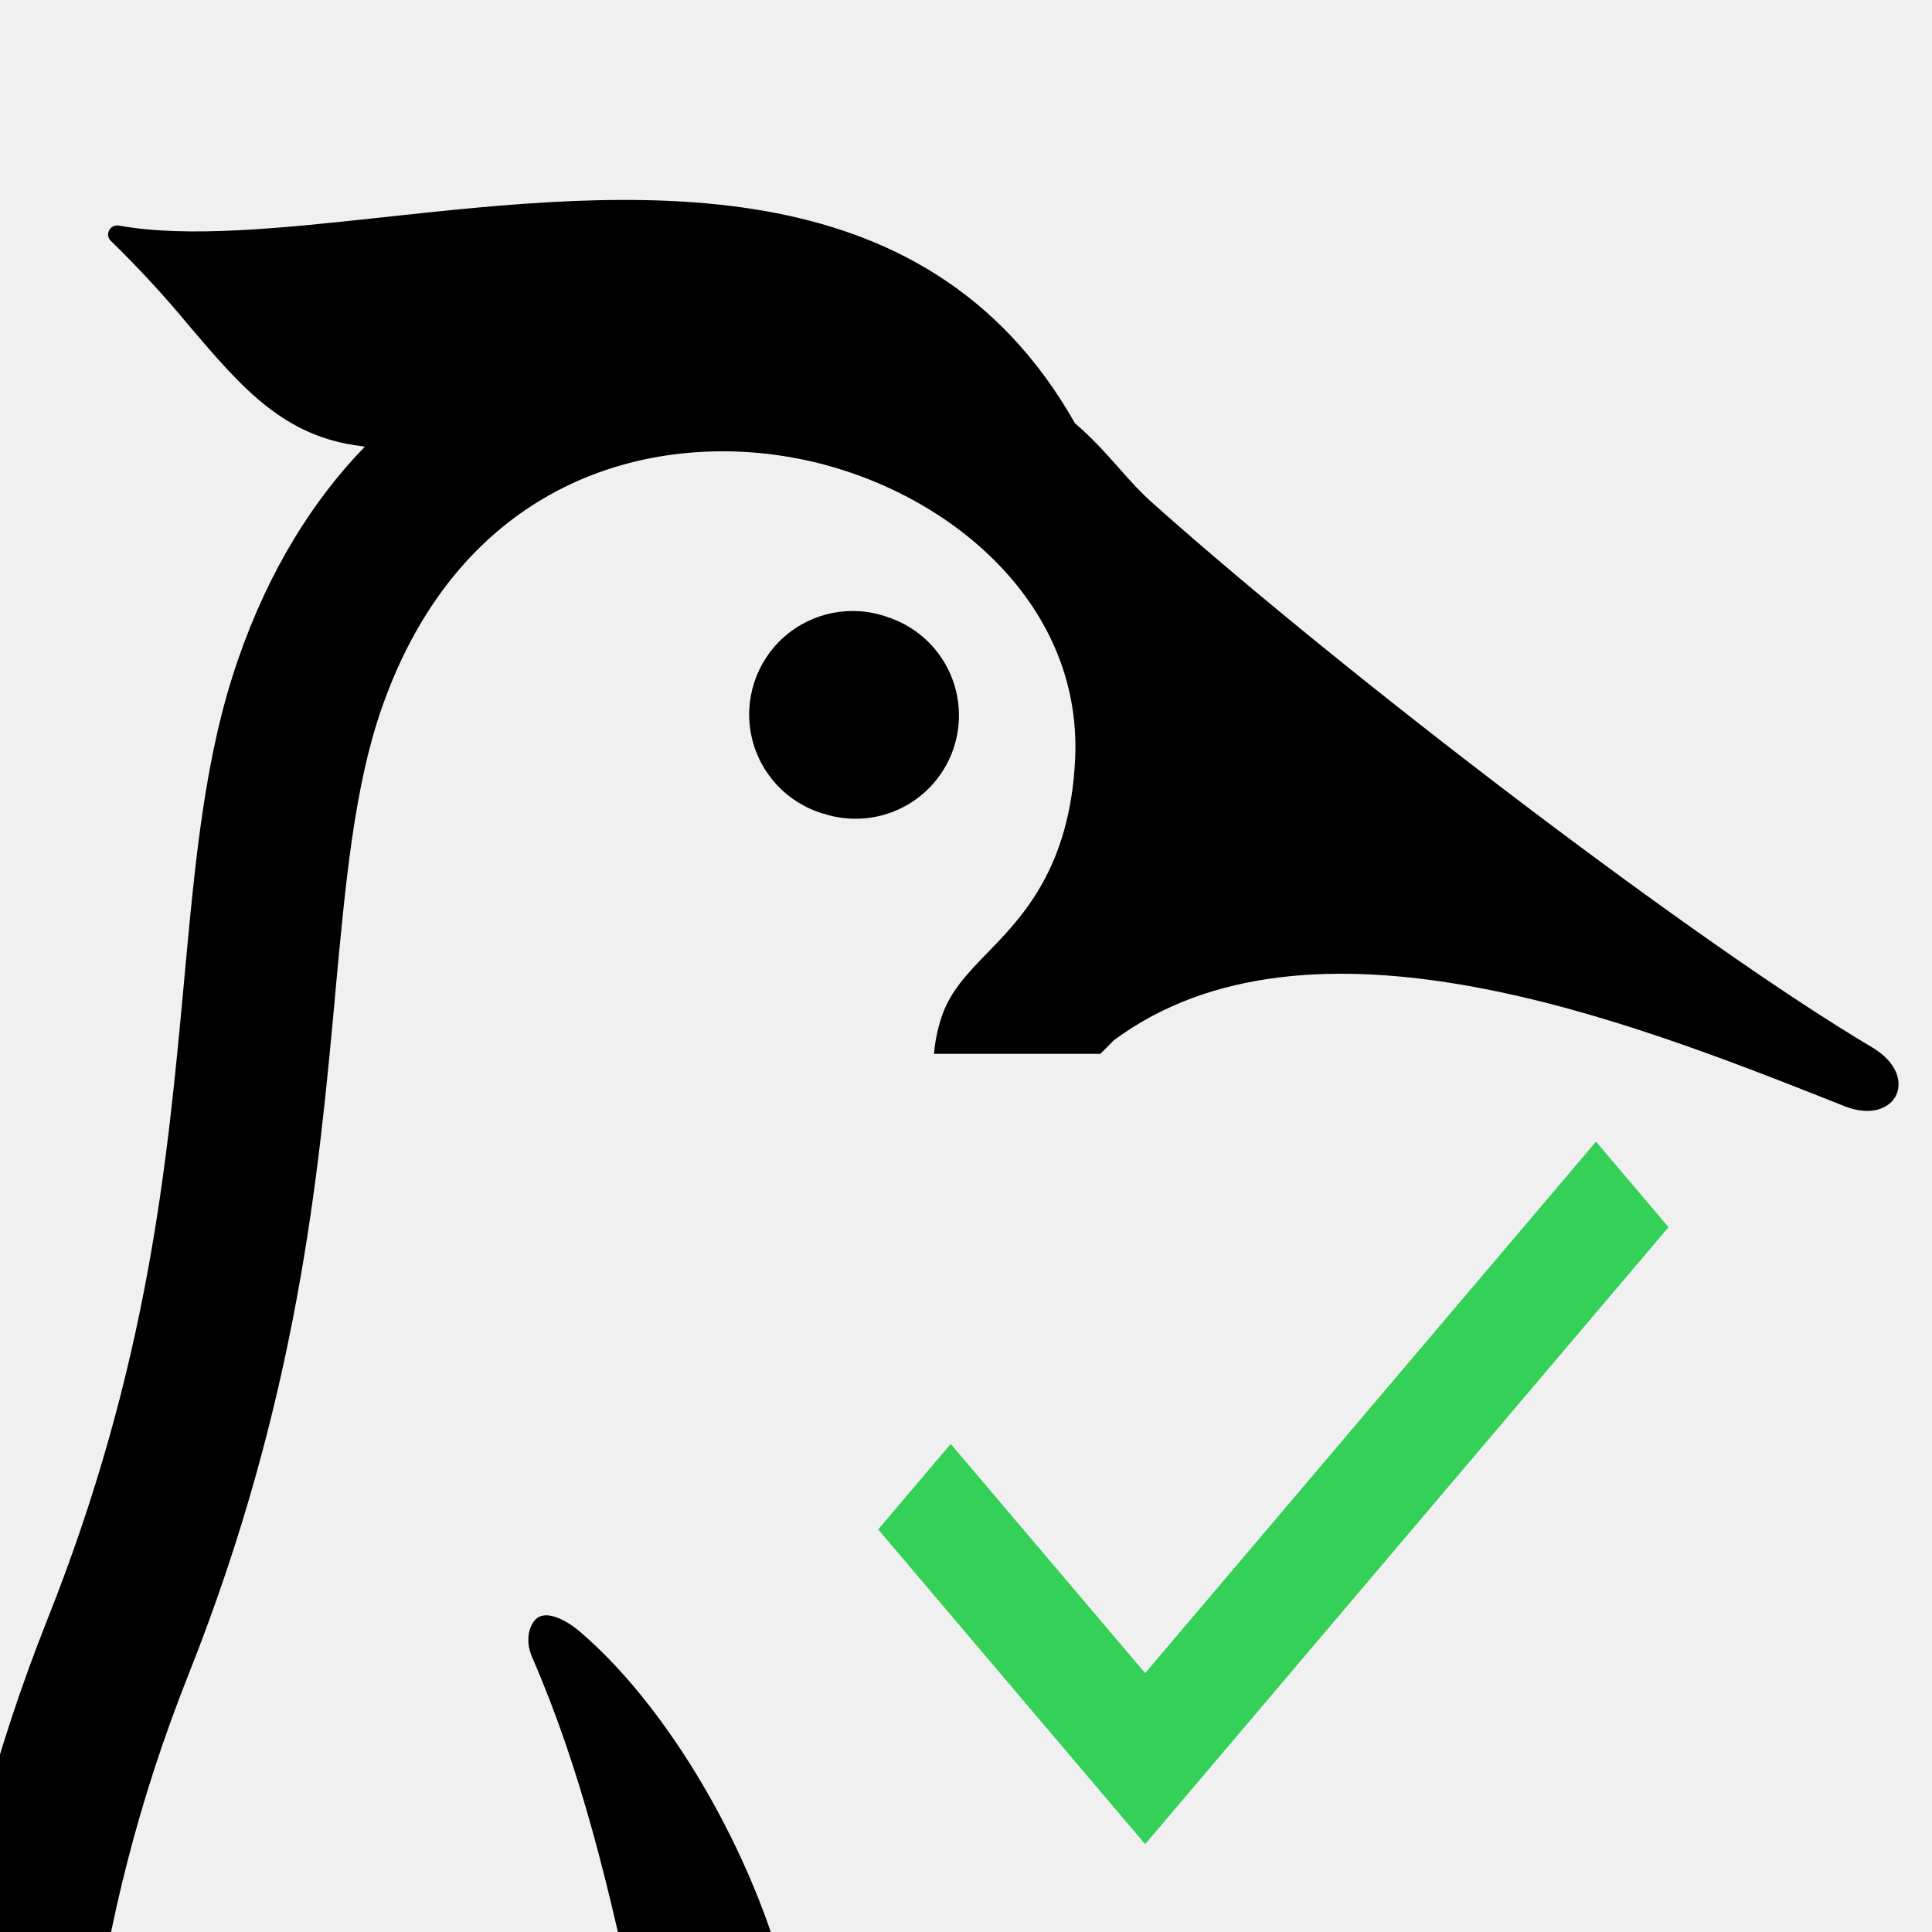
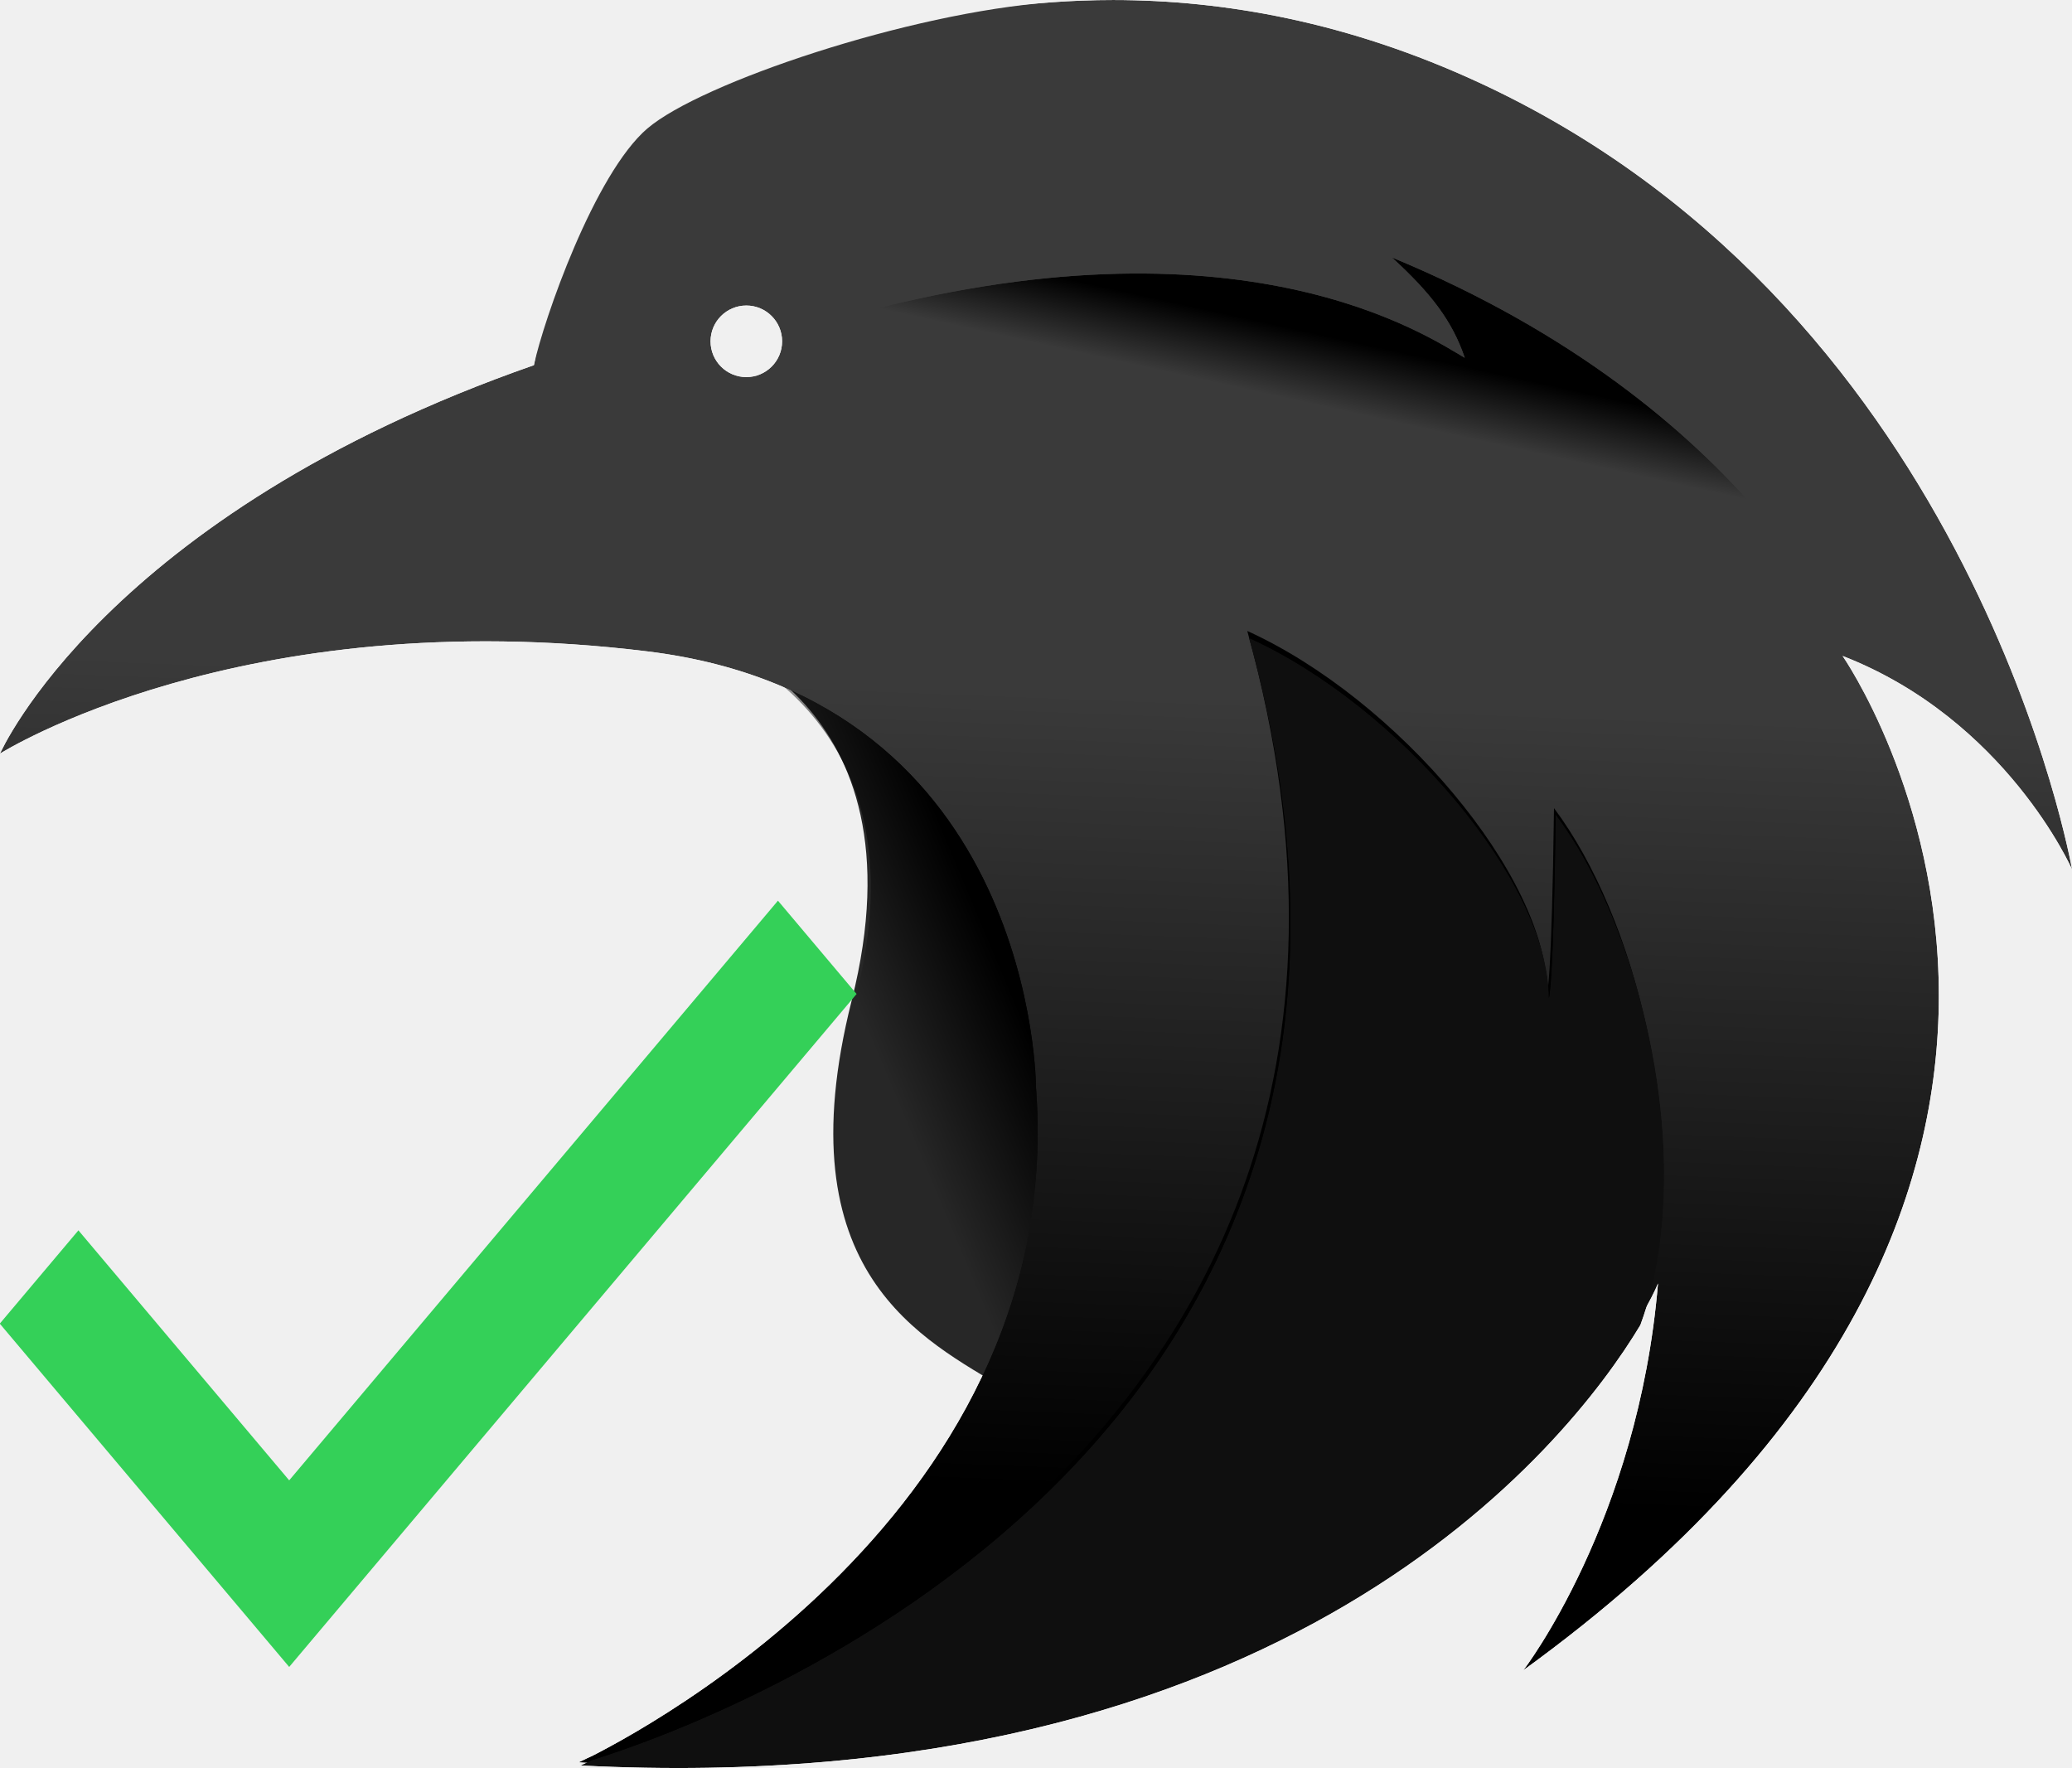
- <svg xmlns="http://www.w3.org/2000/svg" fill="none" viewBox="0 0 22 22">
-   <g clip-path="url(#a)">
-     <path fill="#000" fill-rule="evenodd" d="M2.157 3.714a12.067 12.067 0 0 0-.894-.97c-.074-.072-.01-.193.092-.175.798.143 1.857.029 3.016-.096 2.791-.302 6.163-.666 7.87 2.347.193.164.345.335.492.5.127.145.252.285.397.413 2.24 1.997 6.238 5.04 8.188 6.193.56.333.273.902-.316.67l-.15-.06c-2.285-.903-5.936-2.346-8.169-.69a6.748 6.748 0 0 1-.153.154h-1.894c.011-.139.039-.276.083-.411.096-.297.3-.506.512-.726l.012-.012c.397-.408.94-.966 1-2.208v-.001c.084-1.827-1.524-3.104-3.156-3.42-1.682-.326-3.839.247-4.744 2.852-.31.896-.41 1.986-.526 3.247v.005c-.189 2.054-.425 4.609-1.672 7.746-2.279 5.739-.979 10.848.401 16.254l.02.082c.474 1.864.96 3.773 1.31 5.758l.457-.982.116-.259c1.88-4.292 3.96-11.339 2.835-16.782-.347-1.677-.676-3.01-1.226-4.276-.089-.206-.022-.384.062-.444.093-.07.287-.013.495.167 1.083.931 2.062 2.71 2.387 4.207 1.284 5.918-.955 13.18-2.919 17.668a96.584 96.584 0 0 1 1.97 8.711c1.807-3.263 1.692-7.026.672-9.46a.853.853 0 0 1-.056-.48c.481-2.77 1.546-5.052 2.577-7.259l.008-.016c1.22-2.616 2.373-5.088 2.663-8.369A21.25 21.25 0 0 0 14 22h1.726c-.006.57-.035 1.154-.088 1.746a18.988 18.988 0 0 1-.508 2.981l2.383-1.372 1.152-2.669a.862.862 0 1 1 1.581.687l-1.285 2.95-.68 2.858a.864.864 0 0 1-1.678-.408l.256-1.052-1.707.981a9.086 9.086 0 0 0-.207.124c-.195.12-.418.256-.583.317-.47 1.248-1.014 2.416-1.55 3.566l-.005.011c-.994 2.129-1.935 4.143-2.393 6.572 1.579 4.038.696 9.211-2.184 12.674a.866.866 0 0 1-1.517-.41c-.428-2.567-.943-5.374-1.783-8.697a13.09 13.09 0 0 1-.86 1.424.86.86 0 0 1-.922.323.857.857 0 0 1-.633-.744c-.294-2.81-.978-5.503-1.642-8.107-1.452-5.687-2.818-11.059-.332-17.317 1.15-2.891 1.364-5.2 1.553-7.24l.003-.029.001-.015c.126-1.368.234-2.552.613-3.644.353-1.021.855-1.817 1.443-2.423l-.036-.007c-.885-.103-1.365-.666-1.961-1.366ZM9.83 9.32a1.177 1.177 0 0 1-.456-.056v.001a1.178 1.178 0 1 1 .736-2.237 1.177 1.177 0 0 1-.28 2.292Z" clip-rule="evenodd" />
+ <svg xmlns="http://www.w3.org/2000/svg" xmlns:xlink="http://www.w3.org/1999/xlink" width="207" height="176.61" version="1.1" viewBox="0 0 207 176.61" id="svg13">
+   <defs id="defs6">
+     <path id="path-1" d="m17.242 38.731c-6.805 27.167 6.888 33.335 14.129 37.388 1.498 0.927 2.913 1.562 4.114 1.881 0 0 33.917-62.41-33.633-77l-1.852 0.345s25.146 6.069 17.576 36.287z" />
+     <linearGradient id="linearGradient-3" x1="27.896" x2="41.721" y1="35.372" y2="25.088" gradientTransform="scale(.75219 1.3295)" gradientUnits="userSpaceOnUse">
+       <stop stop-opacity="0" offset="0" id="stop1" />
+       <stop offset="1" id="stop2" />
+     </linearGradient>
+     <path id="path-4" d="m64.687 13.162c-5.313 4.546-10.381 19.143-11.348 23.657-42.898 14.977-53.339 38.804-53.339 38.804s24.026-15.203 64.687-10.212c38.813 4.765 38.813 43.569 38.813 43.569 0.113 1.492 0.168 2.959 0.17 4.401 0.033 41.997-45.791 62.995-45.791 62.995 80.349 4.085 105.77-42.888 107.76-47.824-1.986 23.77-13.448 38.634-13.448 38.634 32.982-23.907 41.495-48.426 41.505-67.355 0.01-20.151-9.615-33.966-9.615-33.966 16.341 6.354 22.924 21.331 22.924 21.331s-9.533-55.142-58.559-78.288c-0.093-0.044-0.182-0.086-0.276-0.129-0.116-0.054-0.232-0.108-0.347-0.162-13.07-6.059-25.469-8.275-36.615-8.275-2.086 0-4.128 0.078-6.123 0.223-14.257 1.034-35.08 8.053-40.393 12.599zm6.299 21.274c0-1.974 1.601-3.574 3.575-3.574s3.575 1.601 3.575 3.574c0 1.974-1.601 3.574-3.575 3.574s-3.575-1.6-3.575-3.574" />
+     <linearGradient id="linearGradient-6" x1="99.43" x2="95.514" y1="75.347" y2="161.36" gradientTransform="scale(1.0836 .92284)" gradientUnits="userSpaceOnUse">
+       <stop stop-color="#3A3A3A" offset="0" id="stop3" />
+       <stop offset="1" id="stop4" />
+     </linearGradient>
+     <path id="path-7" d="m53.339 36.819c-42.898 14.977-53.339 38.804-53.339 38.804s24.026-15.203 64.687-10.212c38.813 4.765 38.813 43.569 38.813 43.569 3.405 44.931-45.622 67.396-45.622 67.396 80.349 4.085 105.77-42.888 107.76-47.824-1.986 23.77-13.448 38.634-13.448 38.634 68.092-49.356 31.89-101.32 31.89-101.32 16.341 6.354 22.924 21.331 22.924 21.331s-9.533-55.142-58.559-78.288c-13.301-6.279-25.914-8.567-37.238-8.567-30.415 0-55.821 26.948-57.864 36.478z" />
+     <path id="path-9" d="m1.058 112.19c-0.683 0.343-1.058 0.514-1.058 0.514 70.261 3.558 98.541-31.761 105.88-44.001 0.426-1.156 0.787-2.323 1.078-3.499 3.861-15.607-1.363-36.643-9.537-47.5-0.227 17.417-0.681 18.321-0.681 18.321 0-11.536-14.988-29.179-29.975-35.964 22.515 80.983-53.148 108.21-65.705 112.13" />
+     <path id="path-11" d="m62.329 10.08c-3.469-1.993-22.293-15.033-61.874-4.1l100.55 33.711s-9.554-24.6-45.95-39.633c3.867 3.531 6.028 6.321 7.279 10.022" />
+     <linearGradient id="linearGradient-13" x1="44.31" x2="49.148" y1="31.655" y2="22.991" gradientTransform="scale(1.5928 .62784)" gradientUnits="userSpaceOnUse">
+       <stop stop-opacity="0" offset="0" id="stop5" />
+       <stop offset="1" id="stop6" />
+     </linearGradient>
+   </defs>
+   <g transform="translate(0 -.34038)" fill="none" fill-rule="evenodd" id="g13">
+     <g transform="translate(-134,-26)" id="g12">
+       <g id="shapes" transform="translate(134,26)">
+         <path d="m70 64s22.766 5.804 15.087 36.283c-6.904 27.402 7.282 33.864 15.342 38.82 1.52 0.934 2.956 1.576 4.173 1.898 0 0 33.926-62.284-34.602-77" fill="#272727" id="path6" />
+         <g transform="translate(68,62)" id="g7">
+           <mask id="mask-2" fill="#ffffff">
+             <use xlink:href="#path-1" id="use6" />
+           </mask>
+           <path d="m16.726 40c-6.904 27.047 10.684 34.538 14.703 36.127 1.52 0.923 2.956 1.555 4.174 1.873 0 0 33.926-61.475-34.602-76 0 0 23.774 6.822 16.095 36.906z" fill="url(#linearGradient-3)" mask="url(#mask-2)" id="path7" />
+         </g>
+         <mask id="mask-5" fill="#ffffff">
+           <use xlink:href="#path-4" id="use7" />
+         </mask>
+         <path d="m64.687 12.944c-7.566-1.821-11.348-2.731-11.348-2.731s2.043 17.075 0 26.606c-42.898 14.977-53.339 38.804-53.339 38.804s24.026-15.203 64.687-10.212c38.813 4.765 38.813 43.569 38.813 43.569 0.113 1.492 0.168 2.959 0.17 4.401 0.033 41.997-45.791 62.995-45.791 62.995 80.349 4.085 105.77-42.888 107.76-47.824-1.986 23.77-13.448 38.634-13.448 38.634 32.982-23.907 41.495-48.426 41.505-67.355 0.01-20.151-9.615-33.966-9.615-33.966 16.341 6.354 22.924 21.331 22.924 21.331s-9.533-55.142-58.559-78.288c-0.093-0.044-0.182-0.086-0.276-0.129-0.116-0.054-0.232-0.108-0.347-0.162-13.07-6.059-25.469-8.275-36.615-8.275-2.086 0-4.128 0.078-6.123 0.223-27.085 1.965-40.393 12.381-40.393 12.381zm6.299 21.492c0-1.974 1.601-3.574 3.575-3.574s3.575 1.601 3.575 3.574c0 1.974-1.601 3.574-3.575 3.574s-3.575-1.6-3.575-3.574" fill="url(#linearGradient-6)" mask="url(#mask-5)" id="path8" />
+         <mask id="mask-8" fill="#ffffff">
+           <use xlink:href="#path-7" id="use8" />
+         </mask>
+         <path d="m57.197 176.38s91.924-24.508 67.411-113.01c14.98 6.808 29.961 24.508 29.961 36.081 0 0 0.454-0.907 0.681-18.381 8.171 10.892 13.392 31.996 9.533 47.654-7.273 29.509-57.878 53.1-107.59 47.654" fill="#000" mask="url(#mask-8)" id="path9" />
+         <g transform="translate(58,64)" id="g10">
+           <mask id="mask-10" fill="#ffffff">
+             <use xlink:href="#path-9" id="use9" />
+           </mask>
+           <path d="m1.058 112.19c-0.683 0.343-1.058 0.514-1.058 0.514 70.261 3.558 98.541-31.761 105.88-44.001 0.426-1.156 0.787-2.323 1.078-3.499 3.861-15.607-1.363-36.643-9.537-47.5-0.227 17.417-0.681 18.321-0.681 18.321 0-11.536-14.988-29.179-29.975-35.964 22.515 80.983-53.148 108.21-65.705 112.13" fill="#0f0f0f" mask="url(#mask-10)" id="path10" />
+         </g>
+         <g transform="translate(84,26)" id="g11">
+           <mask id="mask-12" fill="#ffffff">
+             <use xlink:href="#path-11" id="use10" />
+           </mask>
+           <path d="m62.329 10.08c-3.469-1.993-22.293-15.033-61.874-4.1l100.55 33.711s-9.554-24.6-45.95-39.633c3.867 3.531 6.028 6.321 7.279 10.022" fill="url(#linearGradient-13)" mask="url(#mask-12)" id="path11" />
+         </g>
+       </g>
+     </g>
  </g>
-   <path fill="#34D058" fill-rule="evenodd" d="M19 13.974 13.04 21 10 17.416l.826-.974 2.214 2.61L18.174 13l.826.974Z" clip-rule="evenodd" />
-   <defs>
-     <clipPath id="a">
-       <path fill="#fff" d="M0 0h22v22H0z" />
-     </clipPath>
-   </defs>
+   <path d="M 85.576,99.292 28.891,166.516 -0.022,132.224 7.834,122.905 28.891,147.877 77.72,89.973 Z" clip-rule="evenodd" fill="#34d058" fill-rule="evenodd" stroke-width="9.539" id="path13" />
</svg>
